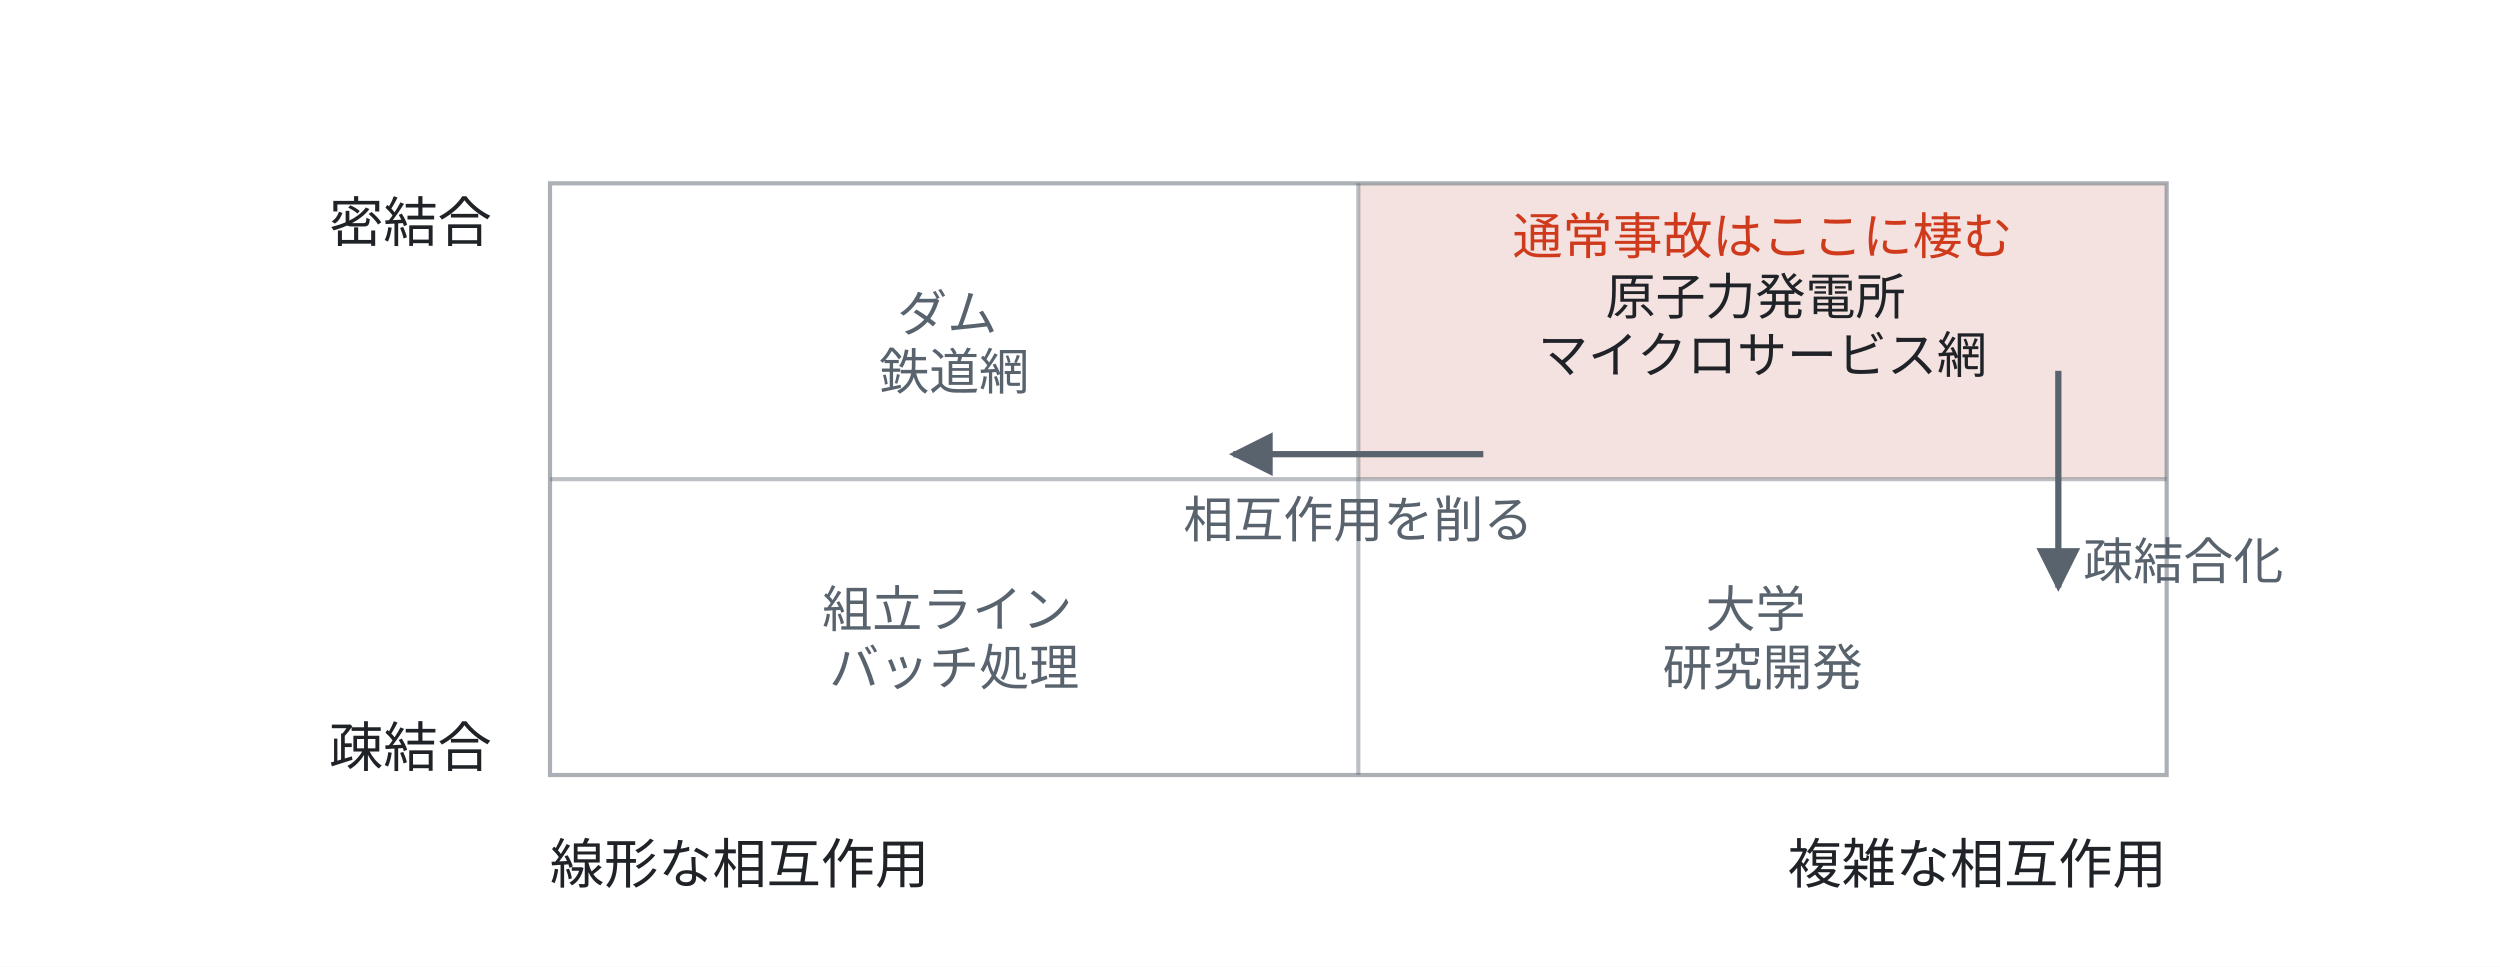
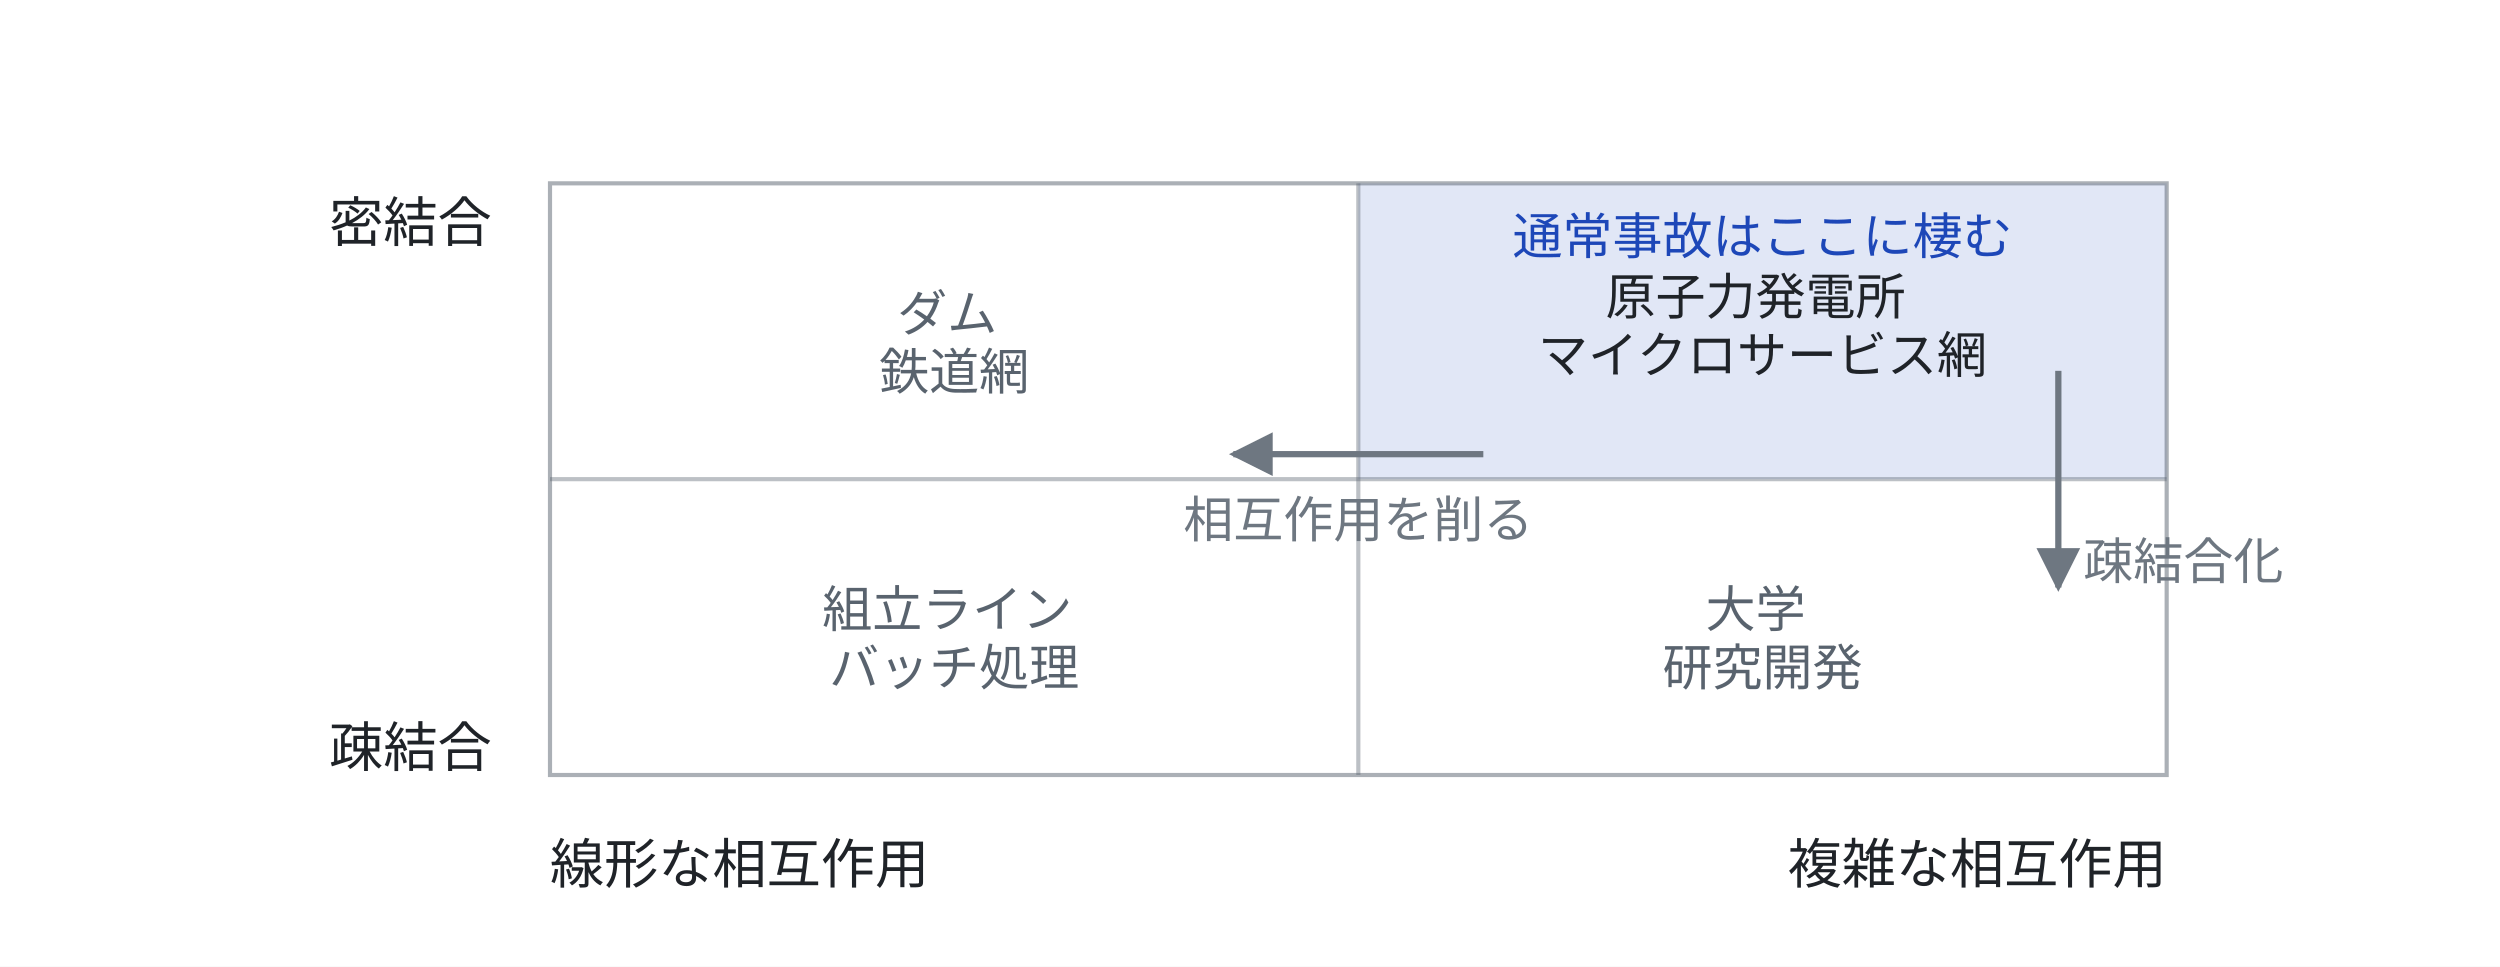
<svg xmlns="http://www.w3.org/2000/svg" width="600" height="232" viewBox="0 0 600 232" role="img">
  <rect width="600" height="232" fill="#ffffff" />
  <defs>
    <marker id="na-arrow" viewBox="0 0 10 10" refX="9" refY="5" markerWidth="7" markerHeight="7" orient="auto">
-       <path d="M0,0 L10,5 L0,10 z" fill="#59636e" />
+       <path d="M0,0 L10,5 L0,10 z" fill="#6e7781" />
    </marker>
  </defs>
-   <rect x="326" y="44" width="194" height="71" fill="#a3260f" fill-opacity="0.13" />
+   <rect x="326" y="44" width="194" height="71" fill="#1d47b8" fill-opacity="0.13" />
  <rect x="132" y="44" width="388" height="142" fill="none" stroke="#59636e" stroke-opacity="0.5" />
  <line x1="326" y1="44" x2="326" y2="186" stroke="#59636e" stroke-opacity="0.4" />
  <line x1="132" y1="115" x2="520" y2="115" stroke="#59636e" stroke-opacity="0.4" />
-   <text x="423" y="61" text-anchor="middle" font-family="'Atkinson Hyperlegible Next', system-ui, -apple-system, 'Segoe UI', Helvetica, Arial, sans-serif" font-size="12" fill="#cf3a1c">通常事故はここに棲む</text>
+   <text x="423" y="61" text-anchor="middle" font-family="'Atkinson Hyperlegible Next', system-ui, -apple-system, 'Segoe UI', Helvetica, Arial, sans-serif" font-size="12" fill="#1d47b8">通常事故はここに棲む</text>
  <text x="229" y="150.5" text-anchor="middle" font-family="'Atkinson Hyperlegible Next', system-ui, -apple-system, 'Segoe UI', Helvetica, Arial, sans-serif" font-size="12" fill="#59636e">
    <tspan x="229" dy="0">組立ライン</tspan>
    <tspan x="229" dy="14">バッチ処理</tspan>
  </text>
  <text x="229" y="79.5" text-anchor="middle" font-family="'Atkinson Hyperlegible Next', system-ui, -apple-system, 'Segoe UI', Helvetica, Arial, sans-serif" font-size="12" fill="#59636e">
    <tspan x="229" dy="0">ダム</tspan>
    <tspan x="229" dy="14">鉄道網</tspan>
  </text>
  <text x="423" y="150.5" text-anchor="middle" font-family="'Atkinson Hyperlegible Next', system-ui, -apple-system, 'Segoe UI', Helvetica, Arial, sans-serif" font-size="12" fill="#59636e">
    <tspan x="423" dy="0">大学</tspan>
    <tspan x="423" dy="14">研究開発</tspan>
  </text>
  <text x="423" y="75.5" text-anchor="middle" font-family="'Atkinson Hyperlegible Next', system-ui, -apple-system, 'Segoe UI', Helvetica, Arial, sans-serif" font-size="12" fill="#1f2328">
    <tspan x="423" dy="0">原子力発電所</tspan>
    <tspan x="423" dy="14">マイクロサービス網</tspan>
  </text>
-   <line x1="494" y1="89" x2="494" y2="141" stroke="#59636e" stroke-width="1.5" marker-end="url(#na-arrow)" />
-   <text x="500" y="139" font-family="'Atkinson Hyperlegible Next', system-ui, -apple-system, 'Segoe UI', Helvetica, Arial, sans-serif" font-size="12" fill="#59636e">疎結合化</text>
-   <line x1="356" y1="109" x2="296" y2="109" stroke="#59636e" stroke-width="1.5" marker-end="url(#na-arrow)" />
-   <text x="326" y="129" text-anchor="middle" font-family="'Atkinson Hyperlegible Next', system-ui, -apple-system, 'Segoe UI', Helvetica, Arial, sans-serif" font-size="12" fill="#59636e">相互作用を削る</text>
+   <line x1="494" y1="89" x2="494" y2="141" stroke="#6e7781" stroke-width="1.5" marker-end="url(#na-arrow)" />
+   <text x="500" y="139" font-family="'Atkinson Hyperlegible Next', system-ui, -apple-system, 'Segoe UI', Helvetica, Arial, sans-serif" font-size="12" fill="#6e7781">疎結合化</text>
+   <line x1="356" y1="109" x2="296" y2="109" stroke="#6e7781" stroke-width="1.5" marker-end="url(#na-arrow)" />
+   <text x="326" y="129" text-anchor="middle" font-family="'Atkinson Hyperlegible Next', system-ui, -apple-system, 'Segoe UI', Helvetica, Arial, sans-serif" font-size="12" fill="#6e7781">相互作用を削る</text>
  <text x="118" y="58" text-anchor="end" font-family="'Atkinson Hyperlegible Next', system-ui, -apple-system, 'Segoe UI', Helvetica, Arial, sans-serif" font-size="13" fill="#1f2328">密結合</text>
  <text x="118" y="184" text-anchor="end" font-family="'Atkinson Hyperlegible Next', system-ui, -apple-system, 'Segoe UI', Helvetica, Arial, sans-serif" font-size="13" fill="#1f2328">疎結合</text>
  <text x="132" y="212" font-family="'Atkinson Hyperlegible Next', system-ui, -apple-system, 'Segoe UI', Helvetica, Arial, sans-serif" font-size="13" fill="#1f2328">線形な相互作用</text>
  <text x="520" y="212" text-anchor="end" font-family="'Atkinson Hyperlegible Next', system-ui, -apple-system, 'Segoe UI', Helvetica, Arial, sans-serif" font-size="13" fill="#1f2328">複雑な相互作用</text>
</svg>
